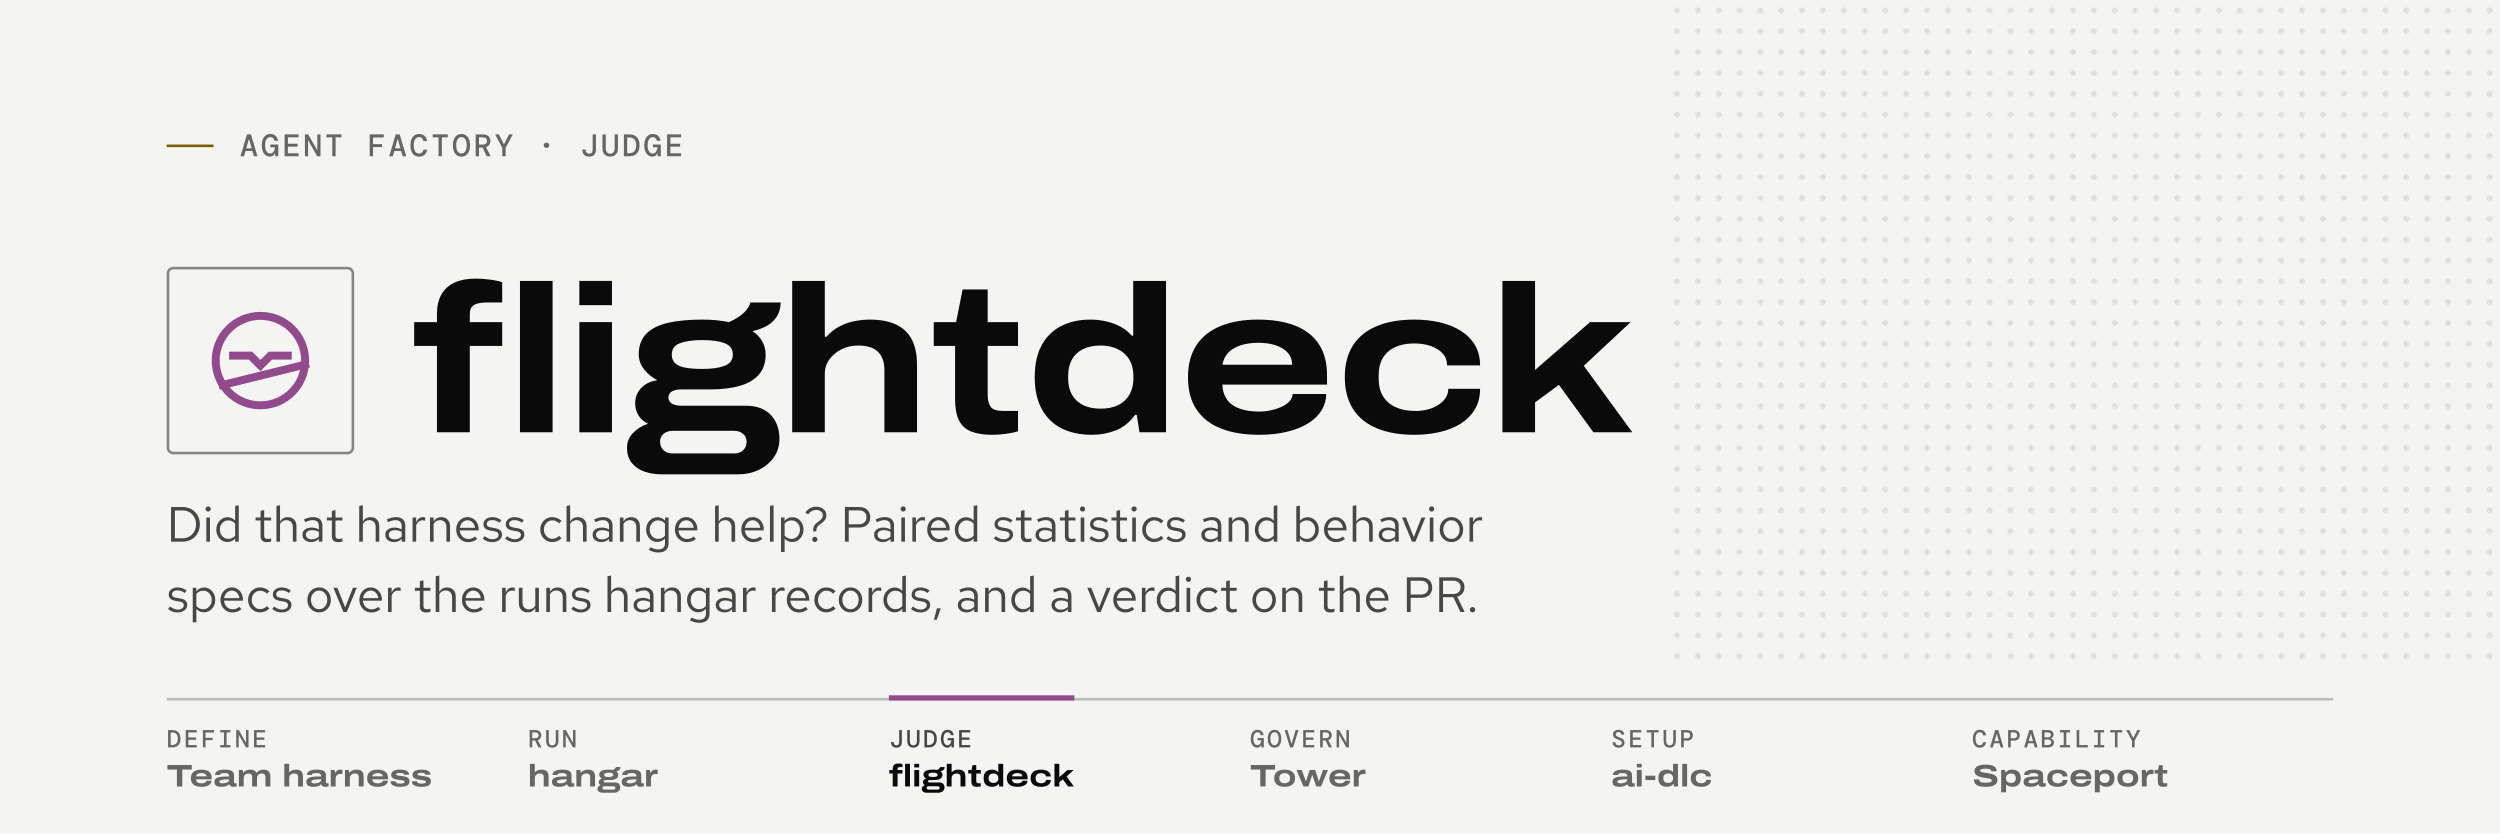
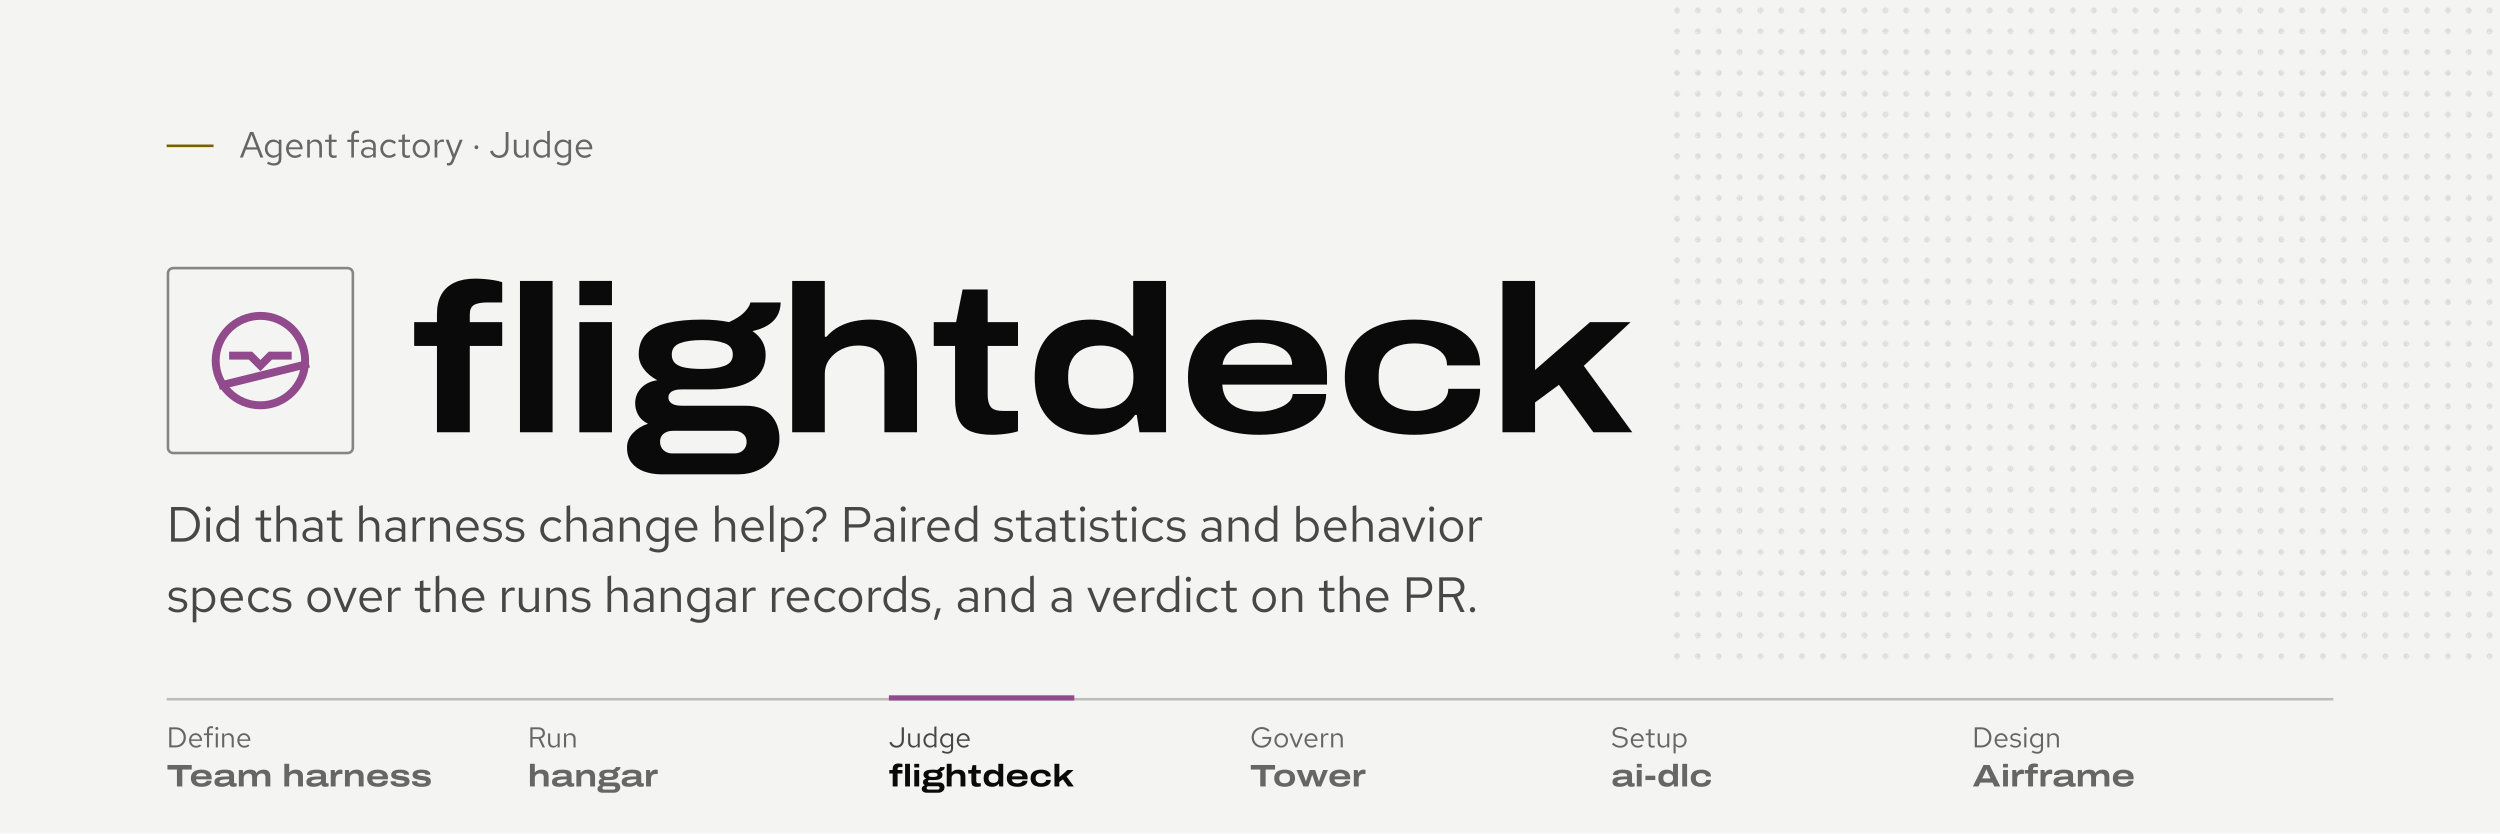
<svg xmlns="http://www.w3.org/2000/svg" width="960" height="320" viewBox="0 0 960 320" role="img" aria-labelledby="t d">
  <defs>
-     <path id="m1" d="M28 0 237 700H363L572 0H457L410 168H190L143 0ZM297 550 214 253H386L303 550Z" />
-     <path id="m7" d="M291 -12Q213 -12 154 32.5Q95 77 62 158Q29 239 29 350Q29 459 62 540Q95 621 156.5 666.5Q218 712 304 712Q408 712 471.5 655Q535 598 549 494H434Q424 548 390.5 580Q357 612 304 612Q223 612 180 542Q137 472 137 350Q137 223 182.5 155.5Q228 88 301 88Q350 88 382 117Q414 146 431 191.5Q448 237 452 288H305V376H559V0H461L454 94H448Q428 48 392 18Q356 -12 291 -12Z" />
-     <path id="m5" d="M80 0V700H527V605H186V401H497V307H186V95H527V0Z" />
-     <path id="m15" d="M51 0V700H155L448 187V700H549V0H445L152 513V0Z" />
-     <path id="m21" d="M247 0V605H59V700H541V605H353V0Z" />
-     <path id="m6" d="M84 0V700H533V601H190V387H478V294H190V0Z" />
-     <path id="m3" d="M302 -12Q214 -12 152.5 33Q91 78 58.5 159.5Q26 241 26 349Q26 458 58.5 539.5Q91 621 153 666.5Q215 712 302 712Q415 712 482 650.5Q549 589 560 484H443Q434 539 398.5 575.5Q363 612 301 612Q222 612 178 542Q134 472 134 349Q134 227 178 157.5Q222 88 301 88Q365 88 399 121.5Q433 155 443 210H560Q544 107 479 47.5Q414 -12 302 -12Z" />
-     <path id="m16" d="M300 -12Q215 -12 153 32Q91 76 58 157Q25 238 25 350Q25 462 58 543Q91 624 153 668Q215 712 300 712Q386 712 447.5 668Q509 624 542 543Q575 462 575 350Q575 238 542 157Q509 76 447.5 32Q386 -12 300 -12ZM300 88Q375 88 421 155.5Q467 223 467 350Q467 477 421 544.5Q375 612 300 612Q224 612 178.5 544.5Q133 477 133 350Q133 223 178.5 155.5Q224 88 300 88Z" />
-     <path id="m19" d="M75 0V700H304Q386 700 439.5 672Q493 644 519.5 596.5Q546 549 546 489Q546 421 511.5 368.5Q477 316 406 292L553 0H430L296 277H181V0ZM181 373H298Q370 373 403.5 405Q437 437 437 489Q437 542 404 573.5Q371 605 297 605H181Z" />
-     <path id="m26" d="M247 0V266L16 700H137L300 378L463 700H584L353 266V0Z" />
-     <path id="m87" d="M300 267Q263 267 237 291.5Q211 316 211 351Q211 386 237 410Q263 434 300 434Q338 434 363.5 410Q389 386 389 351Q389 316 363.5 291.5Q338 267 300 267Z" />
-     <path id="m10" d="M309 -12Q201 -12 143 48.5Q85 109 85 215H192Q193 160 220 122Q247 84 308 84Q367 84 392.5 121Q418 158 418 213V700H524V213Q524 105 467 46.5Q410 -12 309 -12Z" />
-     <path id="m22" d="M298 -12Q227 -12 171.5 17Q116 46 84 105.5Q52 165 52 256V700H158V250Q158 170 196 126.5Q234 83 300 83Q366 83 404 126.5Q442 170 442 250V700H548V256Q548 165 515 105.5Q482 46 425.5 17Q369 -12 298 -12Z" />
-     <path id="m4" d="M57 0V700H225Q394 700 476 606.5Q558 513 558 350Q558 187 476 93.5Q394 0 225 0ZM163 98H221Q343 98 397 166.5Q451 235 451 350Q451 465 397 533.5Q343 602 221 602H163Z" />
+     <path id="s1" d="M9 0 286 700H378L651 0H568L485 220H173L90 0ZM197 281H462L329 630Z" />
+     <path id="s33" d="M301 -219Q252 -219 202.5 -205.5Q153 -192 111 -168L142 -112Q187 -135 224 -146Q261 -157 298 -157Q365 -157 399.5 -125Q434 -93 434 -32V66Q406 31 366 12.5Q326 -6 278 -6Q215 -6 164 27.5Q113 61 83 117.5Q53 174 53 244Q53 314 83.5 370.5Q114 427 166 460.5Q218 494 282 494Q328 494 367 476.5Q406 459 435 425V488H507V-31Q507 -122 454 -170.5Q401 -219 301 -219ZM296 57Q339 57 375 74.5Q411 92 434 123V364Q410 395 373.5 412.5Q337 430 296 430Q247 430 208.5 406Q170 382 147.5 340Q125 298 125 244Q125 191 147.5 148.5Q170 106 208.5 81.5Q247 57 296 57Z" />
+     <path id="s31" d="M295 -10Q227 -10 172 23.5Q117 57 85 114.5Q53 172 53 244Q53 316 83.5 373Q114 430 166 463Q218 496 283 496Q347 496 397.5 463.5Q448 431 477.5 375.5Q507 320 507 250V228H124Q128 178 151.5 138.5Q175 99 213.5 76.5Q252 54 298 54Q336 54 371.5 67.5Q407 81 432 104L478 55Q436 22 391 6Q346 -10 295 -10ZM126 280H435Q430 324 408.5 358.5Q387 393 354.5 413Q322 433 282 433Q242 433 209 413.5Q176 394 154.5 359.5Q133 325 126 280Z" />
+     <path id="s41" d="M75 0V488H148V409Q176 453 215 474.5Q254 496 303 496Q356 496 395.5 473.5Q435 451 457.5 410.5Q480 370 480 316V0H407V295Q407 360 371.5 397.5Q336 435 276 435Q236 435 203 416Q170 397 148 360V0Z" />
+     <path id="s47" d="M261 -10Q198 -10 165.5 20.5Q133 51 133 109V428H32V488H133V622L206 639V488H346V428H206V128Q206 89 222.5 72Q239 55 277 55Q296 55 311 58Q326 61 346 68V3Q326 -4 304 -7Q282 -10 261 -10Z" />
+     <path id="s32" d="M137 0V428H28V488H137V590Q137 662 175 701Q213 740 283 740Q303 740 319.5 738Q336 736 349 731V665Q333 670 320 672Q307 674 290 674Q248 674 229 653.5Q210 633 210 589V488H349V428H210V0Z" />
+     <path id="s27" d="M226 -9Q174 -9 134 10Q94 29 71.5 62.5Q49 96 49 140Q49 184 72 216.5Q95 249 136 267Q177 285 232 285Q274 285 311.5 276Q349 267 381 247V314Q381 374 349 404.5Q317 435 255 435Q221 435 185.5 425Q150 415 107 393L80 449Q178 496 264 496Q355 496 404 451.5Q453 407 453 324V0H381V57Q349 24 310 7.5Q271 -9 226 -9ZM119 142Q119 99 152.5 73Q186 47 241 47Q282 47 316.5 61Q351 75 381 103V197Q350 215 317 223.5Q284 232 243 232Q187 232 153 207.5Q119 183 119 142Z" />
+     <path id="s29" d="M294 -8Q226 -8 171.5 25.5Q117 59 85 116.5Q53 174 53 244Q53 315 85 372Q117 429 171.5 462.5Q226 496 294 496Q348 496 397 476Q446 456 482 420L435 369Q409 398 372 414Q335 430 297 430Q249 430 210.5 405Q172 380 149 338Q126 296 126 244Q126 192 149 150Q172 108 210.5 83Q249 58 297 58Q335 58 372 74.5Q409 91 435 119L482 68Q446 32 397 12Q348 -8 294 -8Z" />
+     <path id="s42" d="M290 -8Q223 -8 169 25Q115 58 84 115Q53 172 53 244Q53 316 84 373Q115 430 169 463Q223 496 290 496Q358 496 411.5 463Q465 430 496 373Q527 316 527 244Q527 172 496 115Q465 58 411.5 25Q358 -8 290 -8ZM290 56Q338 56 375 80.5Q412 105 433.5 148Q455 191 455 244Q455 298 433.5 340.5Q412 383 375 407.5Q338 432 290 432Q242 432 205 407.5Q168 383 146.5 340.5Q125 298 125 244Q125 191 146.5 148Q168 105 205 80.5Q242 56 290 56Z" />
+     <path id="s45" d="M75 0V488H148V388Q167 439 202.5 467.5Q238 496 284 496Q297 496 308 494.5Q319 493 330 489V423Q318 427 304.5 429.5Q291 432 279 432Q234 432 200.5 406Q167 380 148 333V0Z" />
+     <path id="s52" d="M96 -219Q73 -219 49 -212V-147Q59 -149 70 -150Q81 -151 89 -151Q117 -151 135.5 -136Q154 -121 167 -89L203 0L15 488H96L244 87L401 488H482L236 -111Q220 -150 201 -174Q182 -198 157 -208.5Q132 -219 96 -219Z" />
+     <path id="s69" d="M128 229Q106 229 90.5 245Q75 261 75 283Q75 306 90.5 321.5Q106 337 128 337Q150 337 165.5 321.5Q181 306 181 283Q181 261 165.5 245Q150 229 128 229Z" />
+     <path id="s10" d="M267 -11Q178 -11 112.5 36Q47 83 18 168L88 196Q113 129 158 94Q203 59 268 59Q350 59 399 115Q448 171 448 265V700H525V264Q525 180 493.5 118Q462 56 404 22.5Q346 -11 267 -11Z" />
+     <path id="s48" d="M249 -8Q197 -8 157 15Q117 38 94.5 79Q72 120 72 173V488H146V194Q146 129 181 91Q216 53 276 53Q317 53 349.5 72Q382 91 404 127V488H477V0H404V79Q376 36 337.5 14Q299 -8 249 -8Z" />
+     <path id="s30" d="M278 -7Q215 -7 164 26.5Q113 60 83 116.5Q53 173 53 243Q53 314 83.5 370.5Q114 427 166 460.5Q218 494 282 494Q327 494 366 476.5Q405 459 434 426V722L507 737V0H434V65Q406 30 366 11.5Q326 -7 278 -7ZM296 57Q339 57 375 74Q411 91 434 122V364Q410 395 373.5 412.5Q337 430 296 430Q247 430 208.5 406Q170 382 147.5 340Q125 298 125 244Q125 191 147.5 148.5Q170 106 208.5 81.5Q247 57 296 57Z" />
    <path id="d60" d="M122 0V413H13V527H122V566Q122 622 143.5 659.5Q165 697 206 716Q247 735 306 735Q326 735 349 733Q372 731 394 727.5Q416 724 434 718V621H366Q318 621 298.5 608.5Q279 596 279 565V527H434V413H279V0ZM519 0V724H675V0Z" />
    <path id="d36" d="M69 608V724H225V608ZM69 0V527H225V0Z" />
    <path id="d34" d="M177 -201Q134 -201 96.5 -188Q59 -175 36 -147Q13 -119 13 -73Q13 -34 41 -4Q69 26 113 41Q81 57 66.5 83Q52 109 52 139Q52 181 80.5 211.5Q109 242 158 249Q118 270 93.5 302.5Q69 335 69 372Q69 434 105 471Q141 508 209 523.5Q277 539 373 539Q408 539 440 536Q472 533 501 527Q550 549 574.5 574.5Q599 600 603 621H748Q747 583 731 556Q715 529 685 511Q655 493 613 484Q643 464 659.5 435.5Q676 407 676 371Q676 314 644.5 277Q613 240 553.5 222.5Q494 205 409 205H273Q243 205 227 195Q211 185 211 167Q211 149 226.5 138Q242 127 277 127H581Q660 127 701 82.5Q742 38 742 -31Q742 -82 715 -120Q688 -158 643.5 -179.5Q599 -201 545 -201ZM228 -101H527Q543 -101 556 -94.5Q569 -88 577 -75Q585 -62 585 -46Q585 -21 567.5 -7Q550 7 527 7H232Q206 7 188.5 -6.5Q171 -20 171 -45Q171 -70 187.5 -85.5Q204 -101 228 -101ZM373 303Q441 303 480 318Q519 333 519 372Q519 411 480 426Q441 441 373 441Q305 441 266 426Q227 411 227 372Q227 344 244.5 329Q262 314 295 308.5Q328 303 373 303Z" />
    <path id="d35" d="M69 0V724H225V457H233Q260 488 294.5 506Q329 524 366.5 531.5Q404 539 440 539Q515 539 565.5 515.5Q616 492 641 444Q666 396 666 323V0H510V298Q510 329 501 351.5Q492 374 476 388Q460 402 436.5 408.5Q413 415 384 415Q342 415 306 397.5Q270 380 247.5 349.5Q225 319 225 278V0Z" />
    <path id="d48" d="M304 -12Q243 -12 203.5 3.5Q164 19 145 56.5Q126 94 126 159V413H24V527H131L162 683H282V527H427V413H282V179Q282 141 296.5 121.5Q311 102 359 102H427V5Q413 0 390.5 -4Q368 -8 344.5 -10Q321 -12 304 -12Z" />
    <path id="d31" d="M320 -12Q238 -12 177 18Q116 48 81.5 109.5Q47 171 47 263Q47 357 81 418Q115 479 175 509Q235 539 313 539Q352 539 389 530.5Q426 522 457.5 505Q489 488 511 462H518V724H675V0H548L535 83H527Q489 31 435.5 9.5Q382 -12 320 -12ZM362 113Q412 113 447 130.5Q482 148 500.5 181Q519 214 519 259V267Q519 302 508.5 329Q498 356 477.5 375Q457 394 427.5 404.5Q398 415 361 415Q312 415 277.5 397.5Q243 380 225 348Q207 316 207 271V256Q207 211 225.5 179Q244 147 278.5 130Q313 113 362 113Z" />
    <path id="d32" d="M387 -12Q282 -12 206 17.5Q130 47 88.5 108Q47 169 47 263Q47 355 87.5 416.5Q128 478 203.5 508.5Q279 539 381 539Q488 539 562 509Q636 479 674 420Q712 361 712 274V228H211Q214 182 236 153.5Q258 125 297.5 112Q337 99 390 99Q414 99 440.5 104.5Q467 110 490.5 120Q514 130 530 145.5Q546 161 548 183H708Q708 141 686 105Q664 69 622 43Q580 17 520.5 2.5Q461 -12 387 -12ZM212 323H545Q545 349 533 368.5Q521 388 498.5 401.5Q476 415 447 421.5Q418 428 384 428Q335 428 297.5 415.5Q260 403 238.5 379.5Q217 356 212 323Z" />
    <path id="d30" d="M381 -12Q277 -12 202.5 18.5Q128 49 88 110.5Q48 172 48 264Q48 356 88 417Q128 478 202.5 508.5Q277 539 381 539Q446 539 503.5 525.5Q561 512 604 484.5Q647 457 671 416Q695 375 695 320H537Q537 354 516 377Q495 400 459.5 412.5Q424 425 381 425Q326 425 288 407Q250 389 230 355.5Q210 322 210 274V254Q210 207 230.5 173Q251 139 290.5 120.5Q330 102 387 102Q429 102 464.5 115.5Q500 129 521.5 153Q543 177 543 208H695Q695 152 670.5 110.5Q646 69 603.5 42Q561 15 503.5 1.5Q446 -12 381 -12Z" />
    <path id="d39" d="M69 0V724H225V298L488 527H682L458 318L690 0H504L339 227L225 143V0Z" />
    <path id="s4" d="M166 69H326Q402 69 462 106Q522 143 557.5 206.5Q593 270 593 350Q593 430 557.5 493.5Q522 557 462 594Q402 631 326 631H166ZM89 0V700H321Q398 700 462.5 673.5Q527 647 573.5 599.5Q620 552 645.5 488.5Q671 425 671 350Q671 275 645.5 211.5Q620 148 573.5 100.5Q527 53 462.5 26.5Q398 0 321 0Z" />
    <path id="s35" d="M74 0V488H147V0ZM111 609Q89 609 73.5 624.5Q58 640 58 661Q58 682 73.5 697.5Q89 713 111 713Q133 713 148.5 697.5Q164 682 164 661Q164 640 148.5 624.5Q133 609 111 609Z" />
-     <path id="s30" d="M278 -7Q215 -7 164 26.5Q113 60 83 116.5Q53 173 53 243Q53 314 83.5 370.5Q114 427 166 460.5Q218 494 282 494Q327 494 366 476.5Q405 459 434 426V722L507 737V0H434V65Q406 30 366 11.5Q326 -7 278 -7ZM296 57Q339 57 375 74Q411 91 434 122V364Q410 395 373.5 412.5Q337 430 296 430Q247 430 208.5 406Q170 382 147.5 340Q125 298 125 244Q125 191 147.5 148.5Q170 106 208.5 81.5Q247 57 296 57Z" />
-     <path id="s47" d="M261 -10Q198 -10 165.5 20.5Q133 51 133 109V428H32V488H133V622L206 639V488H346V428H206V128Q206 89 222.5 72Q239 55 277 55Q296 55 311 58Q326 61 346 68V3Q326 -4 304 -7Q282 -10 261 -10Z" />
    <path id="s34" d="M75 0V722L148 737V409Q176 453 215 474.5Q254 496 303 496Q356 496 395.5 473.5Q435 451 457.5 410.5Q480 370 480 316V0H407V295Q407 360 371.5 397.5Q336 435 276 435Q236 435 203 416Q170 397 148 360V0Z" />
-     <path id="s27" d="M226 -9Q174 -9 134 10Q94 29 71.5 62.5Q49 96 49 140Q49 184 72 216.5Q95 249 136 267Q177 285 232 285Q274 285 311.5 276Q349 267 381 247V314Q381 374 349 404.5Q317 435 255 435Q221 435 185.5 425Q150 415 107 393L80 449Q178 496 264 496Q355 496 404 451.5Q453 407 453 324V0H381V57Q349 24 310 7.5Q271 -9 226 -9ZM119 142Q119 99 152.5 73Q186 47 241 47Q282 47 316.5 61Q351 75 381 103V197Q350 215 317 223.5Q284 232 243 232Q187 232 153 207.5Q119 183 119 142Z" />
-     <path id="s45" d="M75 0V488H148V388Q167 439 202.5 467.5Q238 496 284 496Q297 496 308 494.5Q319 493 330 489V423Q318 427 304.5 429.5Q291 432 279 432Q234 432 200.5 406Q167 380 148 333V0Z" />
-     <path id="s41" d="M75 0V488H148V409Q176 453 215 474.5Q254 496 303 496Q356 496 395.5 473.5Q435 451 457.5 410.5Q480 370 480 316V0H407V295Q407 360 371.5 397.5Q336 435 276 435Q236 435 203 416Q170 397 148 360V0Z" />
-     <path id="s31" d="M295 -10Q227 -10 172 23.5Q117 57 85 114.5Q53 172 53 244Q53 316 83.5 373Q114 430 166 463Q218 496 283 496Q347 496 397.5 463.5Q448 431 477.5 375.5Q507 320 507 250V228H124Q128 178 151.5 138.5Q175 99 213.5 76.5Q252 54 298 54Q336 54 371.5 67.5Q407 81 432 104L478 55Q436 22 391 6Q346 -10 295 -10ZM126 280H435Q430 324 408.5 358.5Q387 393 354.5 413Q322 433 282 433Q242 433 209 413.5Q176 394 154.5 359.5Q133 325 126 280Z" />
    <path id="s46" d="M226 -10Q166 -10 115 8.5Q64 27 28 62L67 110Q111 78 148 63.5Q185 49 224 49Q277 49 312 74Q347 99 347 138Q347 168 326.5 185Q306 202 259 211L179 225Q108 238 74.5 269Q41 300 41 353Q41 395 63.5 427Q86 459 126 477.5Q166 496 217 496Q267 496 312 481.5Q357 467 403 435L367 384Q329 411 291 423.5Q253 436 214 436Q166 436 137 415Q108 394 108 358Q108 328 126.5 312Q145 296 192 288L274 273Q348 260 382 228Q416 196 416 142Q416 99 391 64.5Q366 30 323 10Q280 -10 226 -10Z" />
-     <path id="s29" d="M294 -8Q226 -8 171.5 25.5Q117 59 85 116.5Q53 174 53 244Q53 315 85 372Q117 429 171.5 462.5Q226 496 294 496Q348 496 397 476Q446 456 482 420L435 369Q409 398 372 414Q335 430 297 430Q249 430 210.5 405Q172 380 149 338Q126 296 126 244Q126 192 149 150Q172 108 210.5 83Q249 58 297 58Q335 58 372 74.5Q409 91 435 119L482 68Q446 32 397 12Q348 -8 294 -8Z" />
-     <path id="s33" d="M301 -219Q252 -219 202.5 -205.5Q153 -192 111 -168L142 -112Q187 -135 224 -146Q261 -157 298 -157Q365 -157 399.5 -125Q434 -93 434 -32V66Q406 31 366 12.5Q326 -6 278 -6Q215 -6 164 27.5Q113 61 83 117.5Q53 174 53 244Q53 314 83.5 370.5Q114 427 166 460.5Q218 494 282 494Q328 494 367 476.5Q406 459 435 425V488H507V-31Q507 -122 454 -170.5Q401 -219 301 -219ZM296 57Q339 57 375 74.5Q411 92 434 123V364Q410 395 373.5 412.5Q337 430 296 430Q247 430 208.5 406Q170 382 147.5 340Q125 298 125 244Q125 191 147.5 148.5Q170 106 208.5 81.5Q247 57 296 57Z" />
    <path id="s39" d="M75 0V722L148 737V0Z" />
    <path id="s43" d="M75 -209V488H147V418Q175 455 215.5 474.5Q256 494 305 494Q369 494 419.5 460.5Q470 427 500 370.5Q530 314 530 244Q530 174 499.5 117Q469 60 417.5 26.5Q366 -7 301 -7Q255 -7 216 10.5Q177 28 148 61V-209ZM287 56Q336 56 374.5 80.5Q413 105 435.5 147.5Q458 190 458 243Q458 297 435.5 339Q413 381 374.5 405.5Q336 430 287 430Q244 430 207.5 412.5Q171 395 148 363V124Q172 92 208.5 74Q245 56 287 56Z" />
    <path id="s68" d="M193 207Q191 249 197.5 280Q204 311 222 336.5Q240 362 271 385L313 416Q354 448 371 474Q388 500 388 534Q388 565 370 589Q352 613 321 627.5Q290 642 251 642Q204 642 163 619Q122 596 90 552L34 590Q75 647 131.5 677.5Q188 708 254 708Q313 708 359 685.5Q405 663 432 624Q459 585 459 535Q459 501 448.5 473.5Q438 446 414 420Q390 394 347 363L315 339Q281 314 267 283Q253 252 256 207ZM226 -8Q204 -8 188.5 7.5Q173 23 173 45Q173 68 188.5 83Q204 98 226 98Q248 98 263 83Q278 68 278 45Q278 23 263 7.5Q248 -8 226 -8Z" />
    <path id="s16" d="M89 0V700H378Q446 700 496 674.5Q546 649 573.5 602.5Q601 556 601 493Q601 431 573.5 384Q546 337 496 311.5Q446 286 378 286H166V0ZM166 352H369Q442 352 483 390Q524 428 524 493Q524 558 483 595Q442 632 369 632H166Z" />
    <path id="s28" d="M75 0V715L148 730V421Q176 456 216 475Q256 494 305 494Q369 494 419.5 460.5Q470 427 500 370.5Q530 314 530 244Q530 174 499.5 117Q469 60 417.5 26.5Q366 -7 301 -7Q255 -7 215.5 11.5Q176 30 147 64V0ZM287 56Q336 56 374.5 80.5Q413 105 435.5 147.5Q458 190 458 243Q458 297 435.5 339Q413 381 374.5 405.5Q336 430 287 430Q244 430 207.5 412.5Q171 395 148 363V124Q172 92 208.5 74Q245 56 287 56Z" />
    <path id="s49" d="M215 0 15 488H94L252 91L408 488H486L285 0Z" />
-     <path id="s42" d="M290 -8Q223 -8 169 25Q115 58 84 115Q53 172 53 244Q53 316 84 373Q115 430 169 463Q223 496 290 496Q358 496 411.5 463Q465 430 496 373Q527 316 527 244Q527 172 496 115Q465 58 411.5 25Q358 -8 290 -8ZM290 56Q338 56 375 80.5Q412 105 433.5 148Q455 191 455 244Q455 298 433.5 340.5Q412 383 375 407.5Q338 432 290 432Q242 432 205 407.5Q168 383 146.5 340.5Q125 298 125 244Q125 191 146.5 148Q168 105 205 80.5Q242 56 290 56Z" />
-     <path id="s48" d="M249 -8Q197 -8 157 15Q117 38 94.5 79Q72 120 72 173V488H146V194Q146 129 181 91Q216 53 276 53Q317 53 349.5 72Q382 91 404 127V488H477V0H404V79Q376 36 337.5 14Q299 -8 249 -8Z" />
    <path id="s63" d="M50 -157 110 74H188L107 -157Z" />
    <path id="s18" d="M89 0V700H376Q443 700 493 674.5Q543 649 571 604Q599 559 599 498Q599 428 560 378.5Q521 329 453 309L602 0H517L375 299H166V0ZM166 363H370Q439 363 480.5 399.5Q522 436 522 497Q522 559 480.5 595.5Q439 632 370 632H166Z" />
    <path id="s62" d="M125 -8Q103 -8 87.5 8Q72 24 72 46Q72 69 87.5 84.5Q103 100 125 100Q147 100 162.5 84.5Q178 69 178 46Q178 24 162.5 8Q147 -8 125 -8Z" />
-     <path id="m9" d="M95 0V94H247V606H97V700H503V606H353V94H505V0Z" />
+     <path id="s56" d="M137 0V428H28V488H137V590Q137 662 175 701Q213 740 283 740Q303 740 319.5 738Q336 736 349 731V665Q333 670 320 672Q307 674 290 674Q248 674 229 653.5Q210 633 210 589V488H349V428H210V0ZM444 0V488H517V0ZM481 609Q459 609 443.5 624.5Q428 640 428 661Q428 682 443.5 697.5Q459 713 481 713Q503 713 518.5 697.5Q534 682 534 661Q534 640 518.5 624.5Q503 609 481 609Z" />
    <path id="d20" d="M328 0V541H25V687H802V541H500V0Z" />
    <path id="d28" d="M270 -12Q222 -12 181 -4.5Q140 3 109 20.5Q78 38 60.5 68Q43 98 43 144Q43 207 78 243.5Q113 280 176.5 296Q240 312 325.5 316.5Q411 321 512 321V340Q512 373 496 392Q480 411 447.5 419.5Q415 428 363 428Q324 428 291.5 422.5Q259 417 240 405.5Q221 394 221 376V366H64Q63 370 62.5 373.5Q62 377 62 382Q62 429 97 464.5Q132 500 201.5 519.5Q271 539 374 539Q470 539 535.5 522Q601 505 635 466Q669 427 669 362V141Q669 123 676.5 112.5Q684 102 702 102H754V6Q742 1 714 -5.5Q686 -12 652 -12Q606 -12 579.5 -1.5Q553 9 541 27.5Q529 46 524 68H516Q488 43 449.5 25Q411 7 366 -2.5Q321 -12 270 -12ZM311 99Q339 99 373.5 105.5Q408 112 440 124.5Q472 137 492 156Q512 175 512 202V230Q405 230 336 222Q267 214 233 197Q199 180 199 149Q199 128 215.5 117.5Q232 107 258 103Q284 99 311 99Z" />
    <path id="d41" d="M69 0V527H195L206 438H215Q243 476 278.5 498Q314 520 354.5 529.5Q395 539 434 539Q508 539 557.5 514.5Q607 490 629 438H639Q667 476 703 498Q739 520 779.5 529.5Q820 539 860 539Q931 539 979.5 515.5Q1028 492 1052 444Q1076 396 1076 323V0H920V298Q920 329 911.5 351.5Q903 374 887.5 388Q872 402 850.5 408.5Q829 415 802 415Q762 415 727.5 397.5Q693 380 671.5 349.5Q650 319 650 278V0H494V298Q494 329 486 351.5Q478 374 462.5 388Q447 402 425.5 408.5Q404 415 376 415Q336 415 301.5 397.5Q267 380 246 349.5Q225 319 225 278V0Z" />
    <path id="d46" d="M69 0V527H195L206 436H214Q227 465 249.5 488.5Q272 512 303 525.5Q334 539 373 539Q391 539 409 536.5Q427 534 442 529V398H365Q327 398 300.5 385.5Q274 373 257.5 351.5Q241 330 233 303.5Q225 277 225 248V0Z" />
    <path id="d42" d="M69 0V527H195L206 438H215Q244 476 280.5 498Q317 520 358.5 529.5Q400 539 440 539Q515 539 565.5 515.5Q616 492 641 444Q666 396 666 323V0H510V298Q510 329 501 351.5Q492 374 476 388Q460 402 436.5 408.5Q413 415 384 415Q342 415 306 397.5Q270 380 247.5 349.5Q225 319 225 278V0Z" />
    <path id="d47" d="M340 -12Q281 -12 227 -2.5Q173 7 130.5 26Q88 45 63 76Q38 107 38 149Q38 154 38.5 158Q39 162 40 166H200Q200 164 199.5 161Q199 158 199 156Q199 133 219 119Q239 105 271.5 98.5Q304 92 341 92Q376 92 409.5 96Q443 100 465 111.5Q487 123 487 147Q487 171 461 182Q435 193 388.5 198.5Q342 204 280 213Q233 220 192.5 231Q152 242 121.5 259.5Q91 277 74 305Q57 333 57 374Q57 418 78 449.5Q99 481 137.5 501Q176 521 230 530Q284 539 349 539Q406 539 456.5 530Q507 521 545 502Q583 483 605 455Q627 427 627 390Q627 386 627 382Q627 378 626 375H466V380Q466 400 449 412Q432 424 405 429.5Q378 435 347 435Q336 435 314 434Q292 433 268.5 429Q245 425 229 416Q213 407 213 390Q213 369 238 359Q263 349 303.5 344Q344 339 391 333Q441 327 486.5 318Q532 309 567.5 291.5Q603 274 623 244Q643 214 643 166Q643 116 622 81.5Q601 47 561.5 26.5Q522 6 465.5 -3Q409 -12 340 -12Z" />
-     <path id="m23" d="M237 0 21 700H135L300 140L465 700H579L363 0Z" />
+     <path id="s7" d="M410 -11Q335 -11 271 17Q207 45 158.5 94.5Q110 144 83 209.5Q56 275 56 350Q56 425 83 490.5Q110 556 158.5 605.5Q207 655 271 683Q335 711 410 711Q490 711 561.5 682Q633 653 683 596L631 544Q592 591 533 616Q474 641 410 641Q351 641 301 618.5Q251 596 213.5 556.5Q176 517 155 464Q134 411 134 350Q134 289 155 236Q176 183 213.5 143.5Q251 104 301 81.5Q351 59 410 59Q480 59 535.5 90Q591 121 625.5 175.5Q660 230 666 298H430V366H744V335Q744 262 719 199.5Q694 137 648.5 89.5Q603 42 542 15.5Q481 -11 410 -11Z" />
    <path id="d43" d="M380 -12Q277 -12 202.5 19Q128 50 87.5 111.5Q47 173 47 264Q47 356 87.5 417Q128 478 202.5 508.5Q277 539 380 539Q483 539 557.5 508.5Q632 478 672.5 417Q713 356 713 264Q713 173 672.5 111.5Q632 50 557.5 19Q483 -12 380 -12ZM380 102Q434 102 472.5 120.5Q511 139 531 173Q551 207 551 254V274Q551 322 531 355.5Q511 389 472.5 407Q434 425 380 425Q325 425 287 407Q249 389 229 355.5Q209 322 209 274V254Q209 207 229 173Q249 139 287 120.5Q325 102 380 102Z" />
    <path id="d51" d="M224 0 4 527H172L265 276Q273 254 280 233Q287 212 292.5 194.5Q298 177 300 166H308Q311 177 316.5 194Q322 211 329 232Q336 253 343 275L427 527H601L685 275Q688 267 693.5 247.5Q699 228 705.5 206.5Q712 185 718 166H726Q730 182 736.5 202.5Q743 223 750 242.5Q757 262 761 275L853 527H1010L790 0H635L553 240Q546 263 538 286.5Q530 310 523 331Q516 352 512 365H505Q500 350 492.5 328.5Q485 307 478 283.5Q471 260 464 239L384 0Z" />
-     <path id="m20" d="M307 -12Q233 -12 177.5 15Q122 42 90.5 92Q59 142 58 211H170Q171 158 206.5 120.5Q242 83 306 83Q365 83 398 110.5Q431 138 431 182Q431 219 411.5 243.5Q392 268 351 287.5Q310 307 245 328Q158 356 117 405.5Q76 455 76 527Q76 610 136 661Q196 712 301 712Q403 712 465 659.5Q527 607 529 514H416Q416 539 402 562.5Q388 586 362 601.5Q336 617 298 617Q251 618 219 594.5Q187 571 187 531Q187 482 226 454.5Q265 427 353 398Q408 380 450.5 354.5Q493 329 517.5 289.5Q542 250 542 189Q542 133 514 87.5Q486 42 433.5 15Q381 -12 307 -12Z" />
-     <path id="m17" d="M71 0V700H308Q388 700 440 672.5Q492 645 517 597Q542 549 542 487Q542 425 517 377Q492 329 440 301.5Q388 274 308 274H177V0ZM177 369H303Q371 369 402.5 401Q434 433 434 487Q434 540 402.5 572.5Q371 605 303 605H177Z" />
+     <path id="s19" d="M315 -11Q233 -11 163 18.5Q93 48 28 108L75 164Q138 105 193.5 80Q249 55 317 55Q371 55 413.5 73.5Q456 92 480 124Q504 156 504 197Q504 250 469 277.5Q434 305 348 320L235 339Q139 356 94.5 397.5Q50 439 50 509Q50 568 80.5 613.5Q111 659 165 685Q219 711 290 711Q368 711 435 689.5Q502 668 567 622L527 562Q473 603 413 624.5Q353 646 291 646Q242 646 204.5 629Q167 612 145.5 583Q124 554 124 517Q124 471 155 445Q186 419 256 408L368 389Q480 369 530.5 324.5Q581 280 581 201Q581 140 546.5 92Q512 44 452 16.5Q392 -11 315 -11Z" />
    <path id="d180" d="M50 205V344H366V205Z" />
    <path id="d40" d="M69 0V724H225V0Z" />
-     <path id="m2" d="M56 0V700H306Q415 700 471 650Q527 600 527 521Q527 460 495 422Q463 384 421 367V360Q471 342 507 301.5Q543 261 543 195Q543 141 516.5 96.5Q490 52 439 26Q388 0 314 0ZM162 408H293Q354 408 386 432.5Q418 457 418 507Q418 606 291 606H162ZM162 98H300Q365 98 400 126Q435 154 435 208Q435 261 398 289.5Q361 318 298 318H162Z" />
-     <path id="m12" d="M81 0V700H187V95H532V0Z" />
-     <path id="d19" d="M440 -12Q359 -12 289.5 -2.5Q220 7 167 32Q114 57 85 101.5Q56 146 56 215Q56 217 56 220Q56 223 57 225H226Q225 221 225 216Q225 211 225 205Q225 174 250 155.5Q275 137 322 128.5Q369 120 432 120Q459 120 486.5 122Q514 124 539.5 128.5Q565 133 585 141Q605 149 617 161.5Q629 174 629 191Q629 215 605.5 229.5Q582 244 542.5 253Q503 262 453.5 268.5Q404 275 351 283.5Q298 292 248.5 306.5Q199 321 159.5 344.5Q120 368 96.5 405Q73 442 73 496Q73 546 98 584Q123 622 170 648Q217 674 283.5 686.5Q350 699 433 699Q517 699 582 685.5Q647 672 691.5 646.5Q736 621 758.5 583.5Q781 546 781 498V483H613V494Q613 516 591.5 532.5Q570 549 531.5 559Q493 569 442 569Q375 569 333 560.5Q291 552 271 537.5Q251 523 251 506Q251 484 274.5 471Q298 458 337.5 450Q377 442 426.5 435.5Q476 429 529 420Q582 411 631.5 397.5Q681 384 720.5 360Q760 336 783.5 300.5Q807 265 807 212Q807 131 760 81.5Q713 32 630.5 10Q548 -12 440 -12Z" />
-     <path id="d44" d="M69 -189V527H195L208 444H217Q254 497 307.5 518Q361 539 424 539Q505 539 566 509Q627 479 661.5 418Q696 357 696 264Q696 171 662 109.5Q628 48 568.5 18Q509 -12 431 -12Q392 -12 354.5 -3.5Q317 5 286 22Q255 39 233 65H225V-189ZM383 113Q432 113 466.5 130.5Q501 148 519 180Q537 212 537 256V271Q537 316 519 348.5Q501 381 466 398Q431 415 381 415Q332 415 296.5 397Q261 379 242.5 346.5Q224 314 224 268V260Q224 226 234.5 198.5Q245 171 265.5 152Q286 133 315.5 123Q345 113 383 113Z" />
+     <path id="d1" d="M21 0 362 687H556L897 0H709L649 124H258L198 0ZM321 257H586L513 414Q509 424 500 444Q491 464 482.5 485Q474 506 467 523Q460 540 458 544H450Q442 524 431 499Q420 474 410.5 450.5Q401 427 394 413Z" />
+     <path id="d33" d="M122 0V413H13V527H122V566Q122 622 143.5 659.5Q165 697 206 716Q247 735 306 735Q326 735 349.5 733Q373 731 394.5 727.5Q416 724 434 718V621H366Q318 621 298.5 608.5Q279 596 279 565V527H434V413H279V0Z" />
  </defs>
  <rect width="960" height="320" fill="#F4F4F2" />
  <pattern id="dots" x="640" y="0" width="8" height="8" patternUnits="userSpaceOnUse">
    <circle cx="4" cy="4" r="1.1" fill="#DCDCD9" />
  </pattern>
  <rect x="640" y="0" width="320" height="256" fill="url(#dots)" />
  <g transform="translate(0 0) scale(1)">
    <rect x="64" y="55.5" width="18" height="1" fill="#7A5F00" />
    <g fill="#666664">
-       <use href="#m1" transform="translate(92 60) scale(0.012 -0.012)" />
-       <use href="#m7" transform="translate(100.16 60) scale(0.012 -0.012)" />
-       <use href="#m5" transform="translate(108.32 60) scale(0.012 -0.012)" />
-       <use href="#m15" transform="translate(116.48 60) scale(0.012 -0.012)" />
-       <use href="#m21" transform="translate(124.64 60) scale(0.012 -0.012)" />
-       <use href="#m6" transform="translate(140.96 60) scale(0.012 -0.012)" />
-       <use href="#m1" transform="translate(149.12 60) scale(0.012 -0.012)" />
-       <use href="#m3" transform="translate(157.28 60) scale(0.012 -0.012)" />
-       <use href="#m21" transform="translate(165.44 60) scale(0.012 -0.012)" />
-       <use href="#m16" transform="translate(173.6 60) scale(0.012 -0.012)" />
-       <use href="#m19" transform="translate(181.76 60) scale(0.012 -0.012)" />
-       <use href="#m26" transform="translate(189.92 60) scale(0.012 -0.012)" />
-       <use href="#m87" transform="translate(206.24 60) scale(0.012 -0.012)" />
-       <use href="#m10" transform="translate(222.56 60) scale(0.012 -0.012)" />
-       <use href="#m22" transform="translate(230.72 60) scale(0.012 -0.012)" />
-       <use href="#m4" transform="translate(238.88 60) scale(0.012 -0.012)" />
-       <use href="#m7" transform="translate(247.04 60) scale(0.012 -0.012)" />
-       <use href="#m5" transform="translate(255.2 60) scale(0.012 -0.012)" />
+       <use href="#s1" transform="translate(92 60.5) scale(0.014 -0.014)" />
+       <use href="#s33" transform="translate(100.96 60.5) scale(0.014 -0.014)" />
+       <use href="#s31" transform="translate(109.11 60.5) scale(0.014 -0.014)" />
+       <use href="#s41" transform="translate(116.91 60.5) scale(0.014 -0.014)" />
+       <use href="#s47" transform="translate(124.42 60.5) scale(0.014 -0.014)" />
+       <use href="#s32" transform="translate(132.98 60.5) scale(0.014 -0.014)" />
+       <use href="#s27" transform="translate(137.95 60.5) scale(0.014 -0.014)" />
+       <use href="#s29" transform="translate(145.31 60.5) scale(0.014 -0.014)" />
+       <use href="#s47" transform="translate(152.58 60.5) scale(0.014 -0.014)" />
+       <use href="#s42" transform="translate(157.73 60.5) scale(0.014 -0.014)" />
+       <use href="#s45" transform="translate(165.85 60.5) scale(0.014 -0.014)" />
+       <use href="#s52" transform="translate(170.92 60.5) scale(0.014 -0.014)" />
+       <use href="#s69" transform="translate(181.15 60.5) scale(0.014 -0.014)" />
+       <use href="#s10" transform="translate(187.91 60.5) scale(0.014 -0.014)" />
+       <use href="#s48" transform="translate(196.31 60.5) scale(0.014 -0.014)" />
+       <use href="#s30" transform="translate(204.04 60.5) scale(0.014 -0.014)" />
+       <use href="#s33" transform="translate(212.19 60.5) scale(0.014 -0.014)" />
+       <use href="#s31" transform="translate(220.34 60.5) scale(0.014 -0.014)" />
    </g>
    <rect x="64.5" y="102.96" width="71" height="71" rx="2" fill="none" stroke="#858583" />
    <g transform="translate(77.1 115.57) scale(1.908)" fill="none" color="#914A8C" stroke="#914A8C" stroke-width="1.6" stroke-linecap="square" stroke-linejoin="miter">
      <circle cx="12" cy="12" r="9" />
      <path d="M4.4 16.9 L21 12.8" />
      <path d="M6.5 11 H10 L12 13 L14 11 H17.5" />
    </g>
    <g fill="#0A0A0A">
      <use href="#d60" transform="translate(158 166) scale(0.08029 -0.08029)" />
      <use href="#d36" transform="translate(216.93 166) scale(0.08029 -0.08029)" />
      <use href="#d34" transform="translate(239.73 166) scale(0.08029 -0.08029)" />
      <use href="#d35" transform="translate(298.66 166) scale(0.08029 -0.08029)" />
      <use href="#d48" transform="translate(356.63 166) scale(0.08029 -0.08029)" />
      <use href="#d31" transform="translate(393.56 166) scale(0.08029 -0.08029)" />
      <use href="#d32" transform="translate(452.41 166) scale(0.08029 -0.08029)" />
      <use href="#d30" transform="translate(512.55 166) scale(0.08029 -0.08029)" />
      <use href="#d39" transform="translate(571.4 166) scale(0.08029 -0.08029)" />
    </g>
    <g fill="#474746">
      <use href="#s4" transform="translate(64 208) scale(0.019 -0.019)" />
      <use href="#s35" transform="translate(77.83 208) scale(0.019 -0.019)" />
      <use href="#s30" transform="translate(82.05 208) scale(0.019 -0.019)" />
      <use href="#s47" transform="translate(97.53 208) scale(0.019 -0.019)" />
      <use href="#s34" transform="translate(104.72 208) scale(0.019 -0.019)" />
      <use href="#s27" transform="translate(115.2 208) scale(0.019 -0.019)" />
      <use href="#s47" transform="translate(124.91 208) scale(0.019 -0.019)" />
      <use href="#s34" transform="translate(136.52 208) scale(0.019 -0.019)" />
      <use href="#s27" transform="translate(147.01 208) scale(0.019 -0.019)" />
      <use href="#s45" transform="translate(157 208) scale(0.019 -0.019)" />
      <use href="#s41" transform="translate(163.69 208) scale(0.019 -0.019)" />
      <use href="#s31" transform="translate(174.18 208) scale(0.019 -0.019)" />
      <use href="#s46" transform="translate(184.86 208) scale(0.019 -0.019)" />
      <use href="#s46" transform="translate(193.45 208) scale(0.019 -0.019)" />
      <use href="#s29" transform="translate(206.46 208) scale(0.019 -0.019)" />
      <use href="#s34" transform="translate(216.13 208) scale(0.019 -0.019)" />
      <use href="#s27" transform="translate(226.62 208) scale(0.019 -0.019)" />
      <use href="#s41" transform="translate(236.61 208) scale(0.019 -0.019)" />
      <use href="#s33" transform="translate(247.1 208) scale(0.019 -0.019)" />
      <use href="#s31" transform="translate(258.16 208) scale(0.019 -0.019)" />
      <use href="#s34" transform="translate(273.17 208) scale(0.019 -0.019)" />
      <use href="#s31" transform="translate(283.66 208) scale(0.019 -0.019)" />
      <use href="#s39" transform="translate(294.24 208) scale(0.019 -0.019)" />
      <use href="#s43" transform="translate(298.48 208) scale(0.019 -0.019)" />
      <use href="#s68" transform="translate(308.61 208) scale(0.019 -0.019)" />
      <use href="#s16" transform="translate(322.76 208) scale(0.019 -0.019)" />
      <use href="#s27" transform="translate(334.71 208) scale(0.019 -0.019)" />
      <use href="#s35" transform="translate(344.71 208) scale(0.019 -0.019)" />
      <use href="#s45" transform="translate(348.92 208) scale(0.019 -0.019)" />
      <use href="#s31" transform="translate(355.04 208) scale(0.019 -0.019)" />
      <use href="#s30" transform="translate(365.63 208) scale(0.019 -0.019)" />
      <use href="#s46" transform="translate(381.11 208) scale(0.019 -0.019)" />
      <use href="#s47" transform="translate(389.51 208) scale(0.019 -0.019)" />
      <use href="#s27" transform="translate(396.69 208) scale(0.019 -0.019)" />
      <use href="#s47" transform="translate(406.4 208) scale(0.019 -0.019)" />
      <use href="#s35" transform="translate(413.58 208) scale(0.019 -0.019)" />
      <use href="#s46" transform="translate(417.8 208) scale(0.019 -0.019)" />
      <use href="#s47" transform="translate(426.2 208) scale(0.019 -0.019)" />
      <use href="#s35" transform="translate(433.38 208) scale(0.019 -0.019)" />
      <use href="#s29" transform="translate(437.6 208) scale(0.019 -0.019)" />
      <use href="#s46" transform="translate(447.36 208) scale(0.019 -0.019)" />
      <use href="#s27" transform="translate(460.38 208) scale(0.019 -0.019)" />
      <use href="#s41" transform="translate(470.37 208) scale(0.019 -0.019)" />
      <use href="#s30" transform="translate(480.86 208) scale(0.019 -0.019)" />
      <use href="#s28" transform="translate(496.35 208) scale(0.019 -0.019)" />
      <use href="#s31" transform="translate(507.42 208) scale(0.019 -0.019)" />
      <use href="#s34" transform="translate(518.01 208) scale(0.019 -0.019)" />
      <use href="#s27" transform="translate(528.49 208) scale(0.019 -0.019)" />
      <use href="#s49" transform="translate(538.11 208) scale(0.019 -0.019)" />
      <use href="#s35" transform="translate(547.63 208) scale(0.019 -0.019)" />
      <use href="#s42" transform="translate(551.84 208) scale(0.019 -0.019)" />
      <use href="#s45" transform="translate(562.86 208) scale(0.019 -0.019)" />
    </g>
    <g fill="#474746">
      <use href="#s46" transform="translate(64 235) scale(0.019 -0.019)" />
      <use href="#s43" transform="translate(72.59 235) scale(0.019 -0.019)" />
      <use href="#s31" transform="translate(83.66 235) scale(0.019 -0.019)" />
      <use href="#s29" transform="translate(94.25 235) scale(0.019 -0.019)" />
      <use href="#s46" transform="translate(104.01 235) scale(0.019 -0.019)" />
      <use href="#s42" transform="translate(117.03 235) scale(0.019 -0.019)" />
      <use href="#s49" transform="translate(127.76 235) scale(0.019 -0.019)" />
      <use href="#s31" transform="translate(137 235) scale(0.019 -0.019)" />
      <use href="#s45" transform="translate(147.58 235) scale(0.019 -0.019)" />
      <use href="#s47" transform="translate(158.7 235) scale(0.019 -0.019)" />
      <use href="#s34" transform="translate(165.88 235) scale(0.019 -0.019)" />
      <use href="#s31" transform="translate(176.37 235) scale(0.019 -0.019)" />
      <use href="#s45" transform="translate(191.38 235) scale(0.019 -0.019)" />
      <use href="#s48" transform="translate(197.87 235) scale(0.019 -0.019)" />
      <use href="#s41" transform="translate(208.36 235) scale(0.019 -0.019)" />
      <use href="#s46" transform="translate(218.85 235) scale(0.019 -0.019)" />
      <use href="#s34" transform="translate(231.86 235) scale(0.019 -0.019)" />
      <use href="#s27" transform="translate(242.35 235) scale(0.019 -0.019)" />
      <use href="#s41" transform="translate(252.35 235) scale(0.019 -0.019)" />
      <use href="#s33" transform="translate(262.83 235) scale(0.019 -0.019)" />
      <use href="#s27" transform="translate(273.89 235) scale(0.019 -0.019)" />
      <use href="#s45" transform="translate(283.89 235) scale(0.019 -0.019)" />
      <use href="#s45" transform="translate(295 235) scale(0.019 -0.019)" />
      <use href="#s31" transform="translate(301.12 235) scale(0.019 -0.019)" />
      <use href="#s29" transform="translate(311.7 235) scale(0.019 -0.019)" />
      <use href="#s42" transform="translate(321.09 235) scale(0.019 -0.019)" />
      <use href="#s45" transform="translate(332.11 235) scale(0.019 -0.019)" />
      <use href="#s30" transform="translate(338.23 235) scale(0.019 -0.019)" />
      <use href="#s46" transform="translate(349.28 235) scale(0.019 -0.019)" />
      <use href="#s63" transform="translate(357.68 235) scale(0.019 -0.019)" />
      <use href="#s27" transform="translate(366.86 235) scale(0.019 -0.019)" />
      <use href="#s41" transform="translate(376.85 235) scale(0.019 -0.019)" />
      <use href="#s30" transform="translate(387.34 235) scale(0.019 -0.019)" />
      <use href="#s27" transform="translate(402.83 235) scale(0.019 -0.019)" />
      <use href="#s49" transform="translate(417.25 235) scale(0.019 -0.019)" />
      <use href="#s31" transform="translate(426.48 235) scale(0.019 -0.019)" />
      <use href="#s45" transform="translate(437.06 235) scale(0.019 -0.019)" />
      <use href="#s30" transform="translate(443.18 235) scale(0.019 -0.019)" />
      <use href="#s35" transform="translate(454.24 235) scale(0.019 -0.019)" />
      <use href="#s29" transform="translate(458.46 235) scale(0.019 -0.019)" />
      <use href="#s47" transform="translate(468.32 235) scale(0.019 -0.019)" />
      <use href="#s42" transform="translate(479.93 235) scale(0.019 -0.019)" />
      <use href="#s41" transform="translate(490.95 235) scale(0.019 -0.019)" />
      <use href="#s47" transform="translate(505.86 235) scale(0.019 -0.019)" />
      <use href="#s34" transform="translate(513.05 235) scale(0.019 -0.019)" />
      <use href="#s31" transform="translate(523.53 235) scale(0.019 -0.019)" />
      <use href="#s16" transform="translate(538.54 235) scale(0.019 -0.019)" />
      <use href="#s18" transform="translate(550.97 235) scale(0.019 -0.019)" />
      <use href="#s62" transform="translate(563.07 235) scale(0.019 -0.019)" />
    </g>
    <rect x="64" y="268" width="832" height="1" fill="#BDBDBA" />
    <g fill="#666664">
-       <use href="#m4" transform="translate(64 287) scale(0.0095 -0.0095)" />
-       <use href="#m5" transform="translate(70.56 287) scale(0.0095 -0.0095)" />
-       <use href="#m6" transform="translate(77.11 287) scale(0.0095 -0.0095)" />
-       <use href="#m9" transform="translate(83.66 287) scale(0.0095 -0.0095)" />
-       <use href="#m15" transform="translate(90.22 287) scale(0.0095 -0.0095)" />
-       <use href="#m5" transform="translate(96.78 287) scale(0.0095 -0.0095)" />
+       <use href="#s4" transform="translate(64 287) scale(0.011 -0.011)" />
+       <use href="#s31" transform="translate(72.01 287) scale(0.011 -0.011)" />
+       <use href="#s56" transform="translate(77.97 287) scale(0.011 -0.011)" />
+       <use href="#s41" transform="translate(84.48 287) scale(0.011 -0.011)" />
+       <use href="#s31" transform="translate(90.55 287) scale(0.011 -0.011)" />
    </g>
    <g fill="#666664">
      <use href="#d20" transform="translate(64 302) scale(0.012 -0.012)" />
      <use href="#d32" transform="translate(72.74 302) scale(0.012 -0.012)" />
      <use href="#d28" transform="translate(81.84 302) scale(0.012 -0.012)" />
      <use href="#d41" transform="translate(90.89 302) scale(0.012 -0.012)" />
      <use href="#d35" transform="translate(108.35 302) scale(0.012 -0.012)" />
      <use href="#d28" transform="translate(117.14 302) scale(0.012 -0.012)" />
      <use href="#d46" transform="translate(126.18 302) scale(0.012 -0.012)" />
      <use href="#d42" transform="translate(131.64 302) scale(0.012 -0.012)" />
      <use href="#d32" transform="translate(140.43 302) scale(0.012 -0.012)" />
      <use href="#d47" transform="translate(149.54 302) scale(0.012 -0.012)" />
      <use href="#d47" transform="translate(157.74 302) scale(0.012 -0.012)" />
    </g>
    <g fill="#666664">
-       <use href="#m19" transform="translate(202.67 287) scale(0.0095 -0.0095)" />
-       <use href="#m22" transform="translate(209.22 287) scale(0.0095 -0.0095)" />
-       <use href="#m15" transform="translate(215.78 287) scale(0.0095 -0.0095)" />
+       <use href="#s18" transform="translate(202.67 287) scale(0.011 -0.011)" />
+       <use href="#s48" transform="translate(209.67 287) scale(0.011 -0.011)" />
+       <use href="#s41" transform="translate(215.75 287) scale(0.011 -0.011)" />
    </g>
    <g fill="#666664">
      <use href="#d35" transform="translate(202.67 302) scale(0.012 -0.012)" />
      <use href="#d28" transform="translate(211.45 302) scale(0.012 -0.012)" />
      <use href="#d42" transform="translate(220.5 302) scale(0.012 -0.012)" />
      <use href="#d34" transform="translate(229.28 302) scale(0.012 -0.012)" />
      <use href="#d28" transform="translate(238.21 302) scale(0.012 -0.012)" />
      <use href="#d46" transform="translate(247.26 302) scale(0.012 -0.012)" />
    </g>
    <g fill="#474746">
-       <use href="#m10" transform="translate(341.33 287) scale(0.0095 -0.0095)" />
-       <use href="#m22" transform="translate(347.89 287) scale(0.0095 -0.0095)" />
-       <use href="#m4" transform="translate(354.44 287) scale(0.0095 -0.0095)" />
-       <use href="#m7" transform="translate(361 287) scale(0.0095 -0.0095)" />
-       <use href="#m5" transform="translate(367.55 287) scale(0.0095 -0.0095)" />
+       <use href="#s10" transform="translate(341.33 287) scale(0.011 -0.011)" />
+       <use href="#s48" transform="translate(347.93 287) scale(0.011 -0.011)" />
+       <use href="#s30" transform="translate(354.01 287) scale(0.011 -0.011)" />
+       <use href="#s33" transform="translate(360.41 287) scale(0.011 -0.011)" />
+       <use href="#s31" transform="translate(366.81 287) scale(0.011 -0.011)" />
    </g>
    <g fill="#0A0A0A">
      <use href="#d60" transform="translate(341.33 302) scale(0.012 -0.012)" />
      <use href="#d36" transform="translate(350.26 302) scale(0.012 -0.012)" />
      <use href="#d34" transform="translate(353.79 302) scale(0.012 -0.012)" />
      <use href="#d35" transform="translate(362.72 302) scale(0.012 -0.012)" />
      <use href="#d48" transform="translate(371.5 302) scale(0.012 -0.012)" />
      <use href="#d31" transform="translate(377.14 302) scale(0.012 -0.012)" />
      <use href="#d32" transform="translate(386.06 302) scale(0.012 -0.012)" />
      <use href="#d30" transform="translate(395.17 302) scale(0.012 -0.012)" />
      <use href="#d39" transform="translate(404.08 302) scale(0.012 -0.012)" />
    </g>
    <rect x="341.33" y="267" width="71.21" height="2" fill="#914A8C" />
    <g fill="#666664">
-       <use href="#m7" transform="translate(480 287) scale(0.0095 -0.0095)" />
-       <use href="#m16" transform="translate(486.56 287) scale(0.0095 -0.0095)" />
-       <use href="#m23" transform="translate(493.11 287) scale(0.0095 -0.0095)" />
-       <use href="#m5" transform="translate(499.67 287) scale(0.0095 -0.0095)" />
-       <use href="#m19" transform="translate(506.22 287) scale(0.0095 -0.0095)" />
-       <use href="#m15" transform="translate(512.77 287) scale(0.0095 -0.0095)" />
+       <use href="#s7" transform="translate(480 287) scale(0.011 -0.011)" />
+       <use href="#s42" transform="translate(488.79 287) scale(0.011 -0.011)" />
+       <use href="#s49" transform="translate(495 287) scale(0.011 -0.011)" />
+       <use href="#s31" transform="translate(500.35 287) scale(0.011 -0.011)" />
+       <use href="#s45" transform="translate(506.48 287) scale(0.011 -0.011)" />
+       <use href="#s41" transform="translate(510.35 287) scale(0.011 -0.011)" />
    </g>
    <g fill="#666664">
      <use href="#d20" transform="translate(480 302) scale(0.012 -0.012)" />
      <use href="#d43" transform="translate(488.74 302) scale(0.012 -0.012)" />
      <use href="#d51" transform="translate(497.81 302) scale(0.012 -0.012)" />
      <use href="#d32" transform="translate(509.93 302) scale(0.012 -0.012)" />
      <use href="#d46" transform="translate(519.04 302) scale(0.012 -0.012)" />
    </g>
    <g fill="#666664">
-       <use href="#m20" transform="translate(618.67 287) scale(0.0095 -0.0095)" />
-       <use href="#m5" transform="translate(625.22 287) scale(0.0095 -0.0095)" />
-       <use href="#m21" transform="translate(631.78 287) scale(0.0095 -0.0095)" />
-       <use href="#m22" transform="translate(638.33 287) scale(0.0095 -0.0095)" />
-       <use href="#m17" transform="translate(644.89 287) scale(0.0095 -0.0095)" />
+       <use href="#s19" transform="translate(618.67 287) scale(0.011 -0.011)" />
+       <use href="#s31" transform="translate(625.63 287) scale(0.011 -0.011)" />
+       <use href="#s47" transform="translate(631.59 287) scale(0.011 -0.011)" />
+       <use href="#s48" transform="translate(635.75 287) scale(0.011 -0.011)" />
+       <use href="#s43" transform="translate(641.82 287) scale(0.011 -0.011)" />
    </g>
    <g fill="#666664">
      <use href="#d28" transform="translate(618.67 302) scale(0.012 -0.012)" />
      <use href="#d36" transform="translate(627.71 302) scale(0.012 -0.012)" />
      <use href="#d180" transform="translate(631.24 302) scale(0.012 -0.012)" />
      <use href="#d31" transform="translate(636.23 302) scale(0.012 -0.012)" />
      <use href="#d40" transform="translate(645.15 302) scale(0.012 -0.012)" />
      <use href="#d30" transform="translate(648.68 302) scale(0.012 -0.012)" />
    </g>
    <g fill="#666664">
-       <use href="#m3" transform="translate(757.33 287) scale(0.0095 -0.0095)" />
-       <use href="#m1" transform="translate(763.89 287) scale(0.0095 -0.0095)" />
-       <use href="#m17" transform="translate(770.44 287) scale(0.0095 -0.0095)" />
-       <use href="#m1" transform="translate(777 287) scale(0.0095 -0.0095)" />
-       <use href="#m2" transform="translate(783.55 287) scale(0.0095 -0.0095)" />
-       <use href="#m9" transform="translate(790.11 287) scale(0.0095 -0.0095)" />
-       <use href="#m12" transform="translate(796.66 287) scale(0.0095 -0.0095)" />
-       <use href="#m9" transform="translate(803.22 287) scale(0.0095 -0.0095)" />
-       <use href="#m21" transform="translate(809.77 287) scale(0.0095 -0.0095)" />
-       <use href="#m26" transform="translate(816.33 287) scale(0.0095 -0.0095)" />
-     </g>
-     <g fill="#666664">
-       <use href="#d19" transform="translate(757.33 302) scale(0.012 -0.012)" />
-       <use href="#d44" transform="translate(767.62 302) scale(0.012 -0.012)" />
-       <use href="#d28" transform="translate(776.53 302) scale(0.012 -0.012)" />
-       <use href="#d30" transform="translate(785.58 302) scale(0.012 -0.012)" />
-       <use href="#d32" transform="translate(794.5 302) scale(0.012 -0.012)" />
-       <use href="#d44" transform="translate(803.61 302) scale(0.012 -0.012)" />
-       <use href="#d43" transform="translate(812.52 302) scale(0.012 -0.012)" />
-       <use href="#d46" transform="translate(821.64 302) scale(0.012 -0.012)" />
-       <use href="#d48" transform="translate(827.1 302) scale(0.012 -0.012)" />
+       <use href="#s4" transform="translate(757.33 287) scale(0.011 -0.011)" />
+       <use href="#s31" transform="translate(765.34 287) scale(0.011 -0.011)" />
+       <use href="#s46" transform="translate(771.52 287) scale(0.011 -0.011)" />
+       <use href="#s35" transform="translate(776.5 287) scale(0.011 -0.011)" />
+       <use href="#s33" transform="translate(778.94 287) scale(0.011 -0.011)" />
+       <use href="#s41" transform="translate(785.34 287) scale(0.011 -0.011)" />
+     </g>
+     <g fill="#666664">
+       <use href="#d1" transform="translate(757.33 302) scale(0.012 -0.012)" />
+       <use href="#d36" transform="translate(768.35 302) scale(0.012 -0.012)" />
+       <use href="#d46" transform="translate(771.88 302) scale(0.012 -0.012)" />
+       <use href="#d33" transform="translate(777.34 302) scale(0.012 -0.012)" />
+       <use href="#d46" transform="translate(782.74 302) scale(0.012 -0.012)" />
+       <use href="#d28" transform="translate(788.02 302) scale(0.012 -0.012)" />
+       <use href="#d41" transform="translate(797.07 302) scale(0.012 -0.012)" />
+       <use href="#d32" transform="translate(810.77 302) scale(0.012 -0.012)" />
    </g>
  </g>
</svg>
